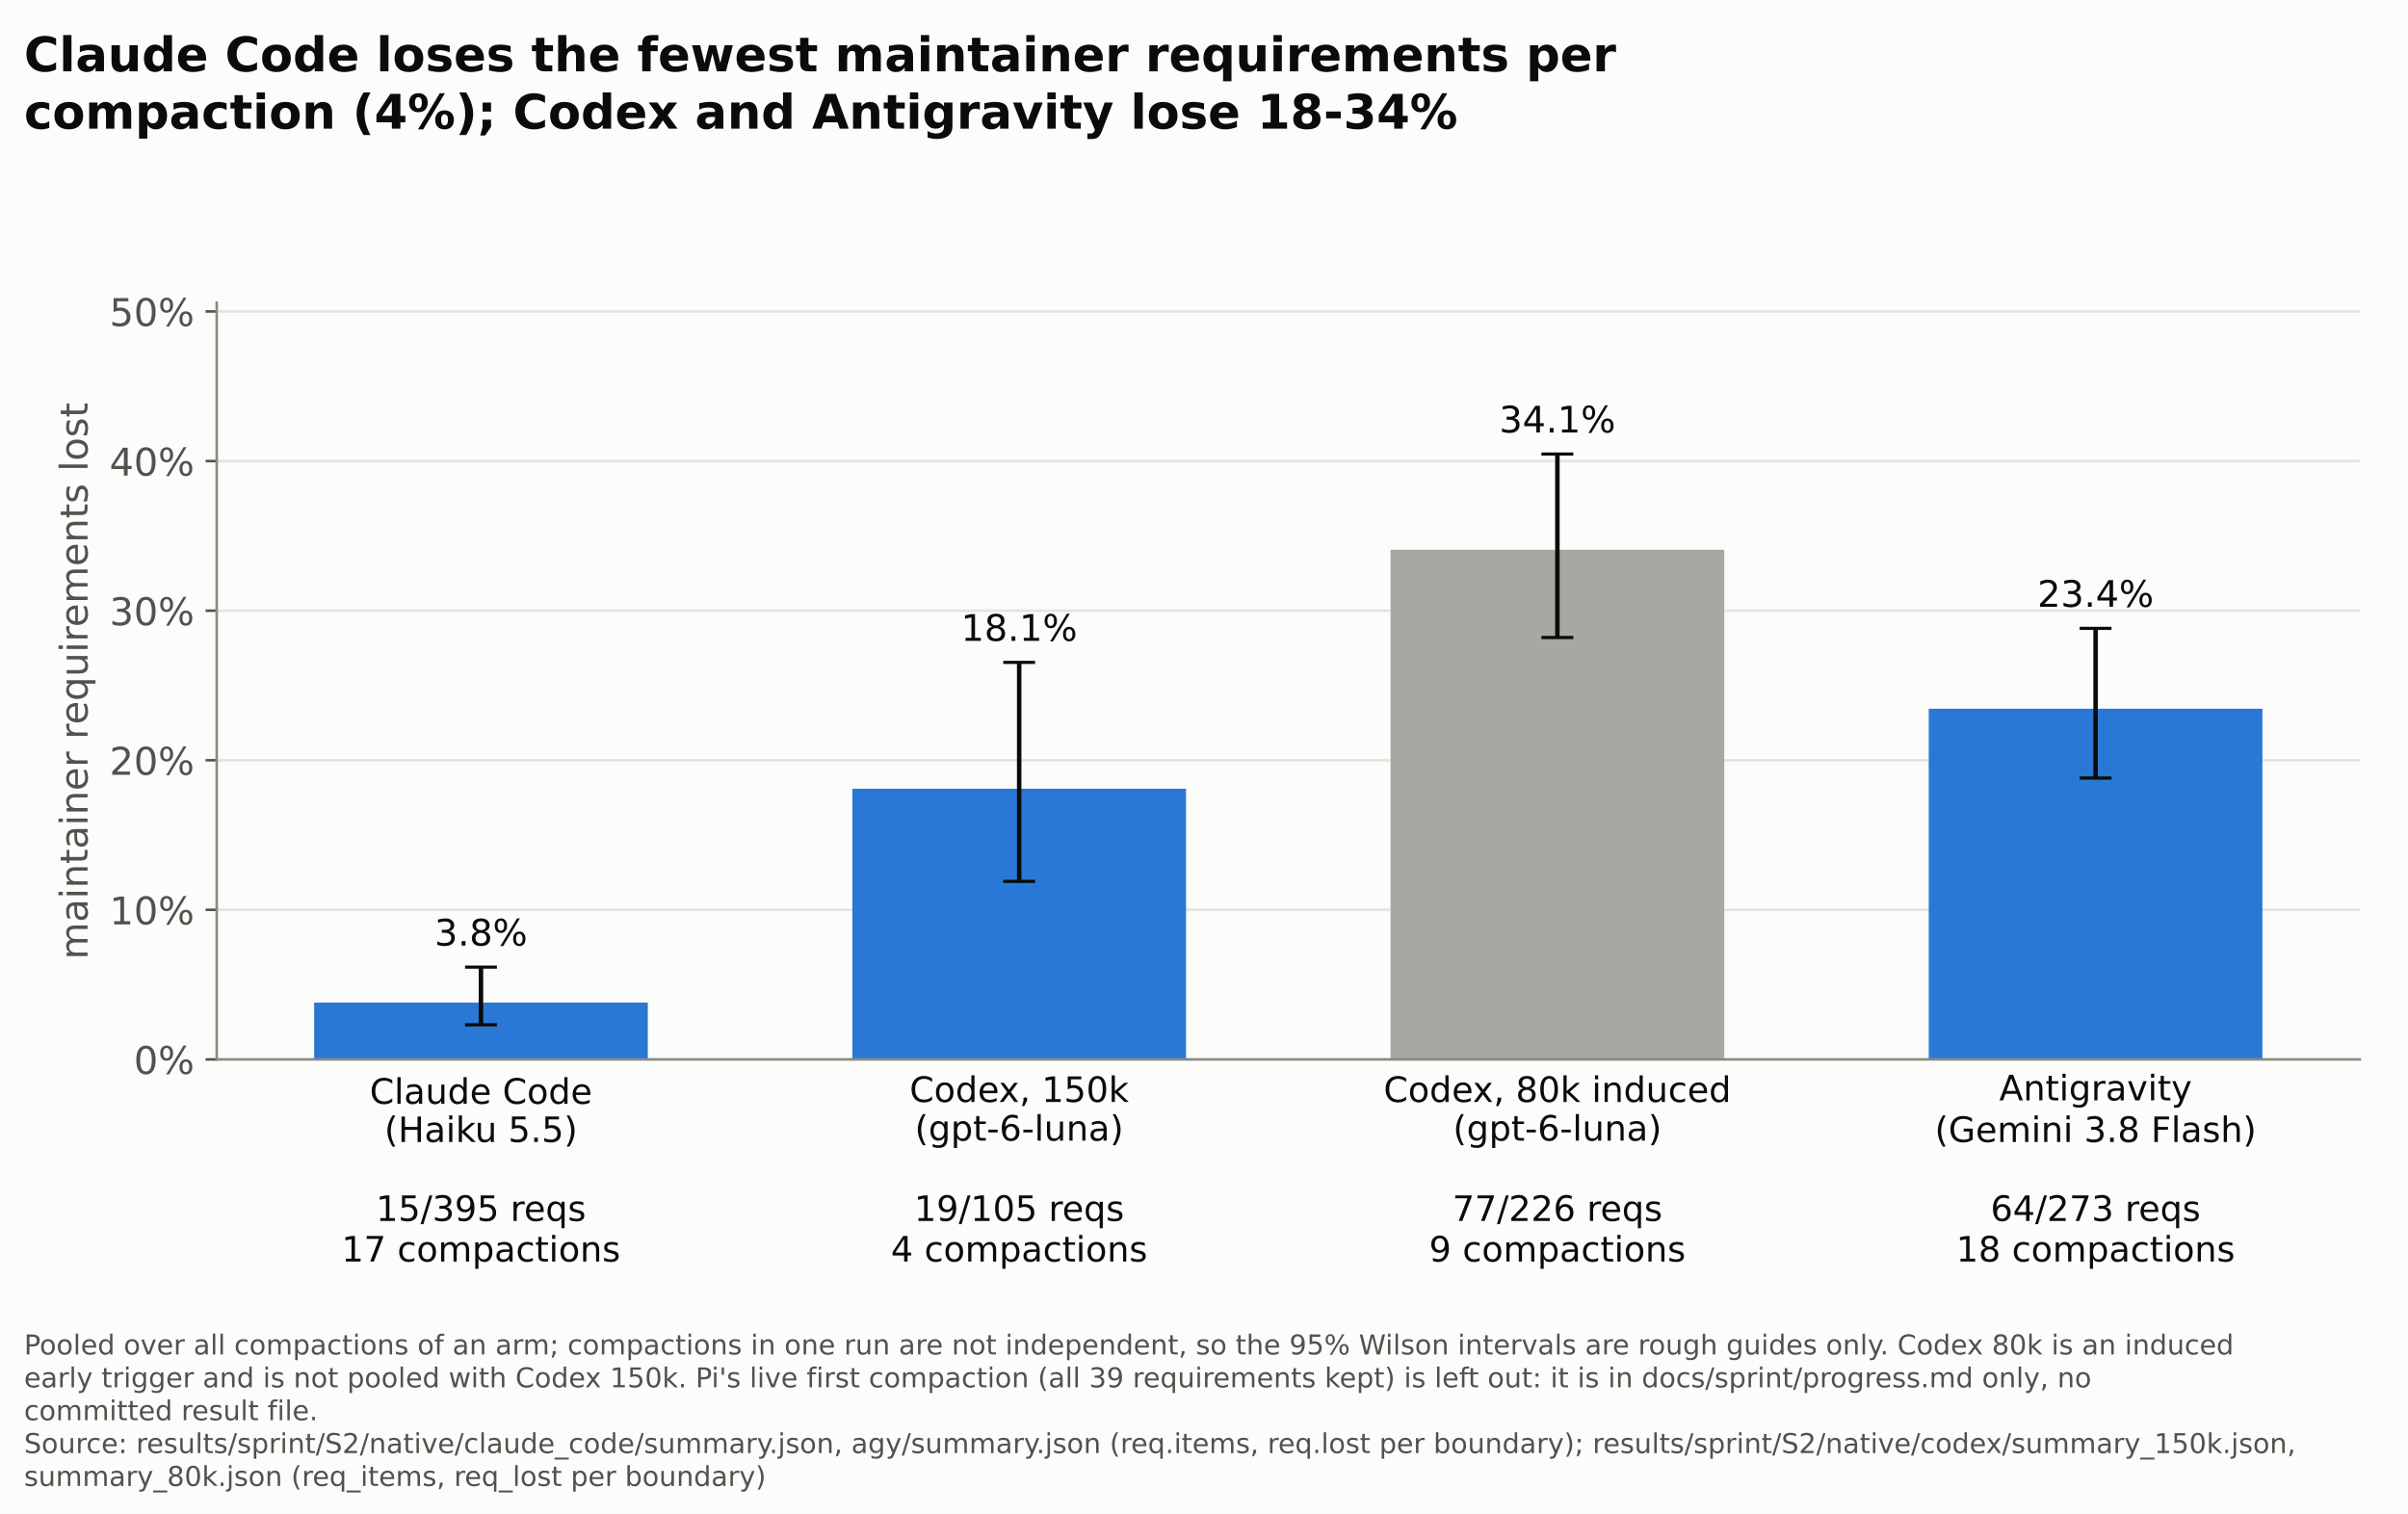
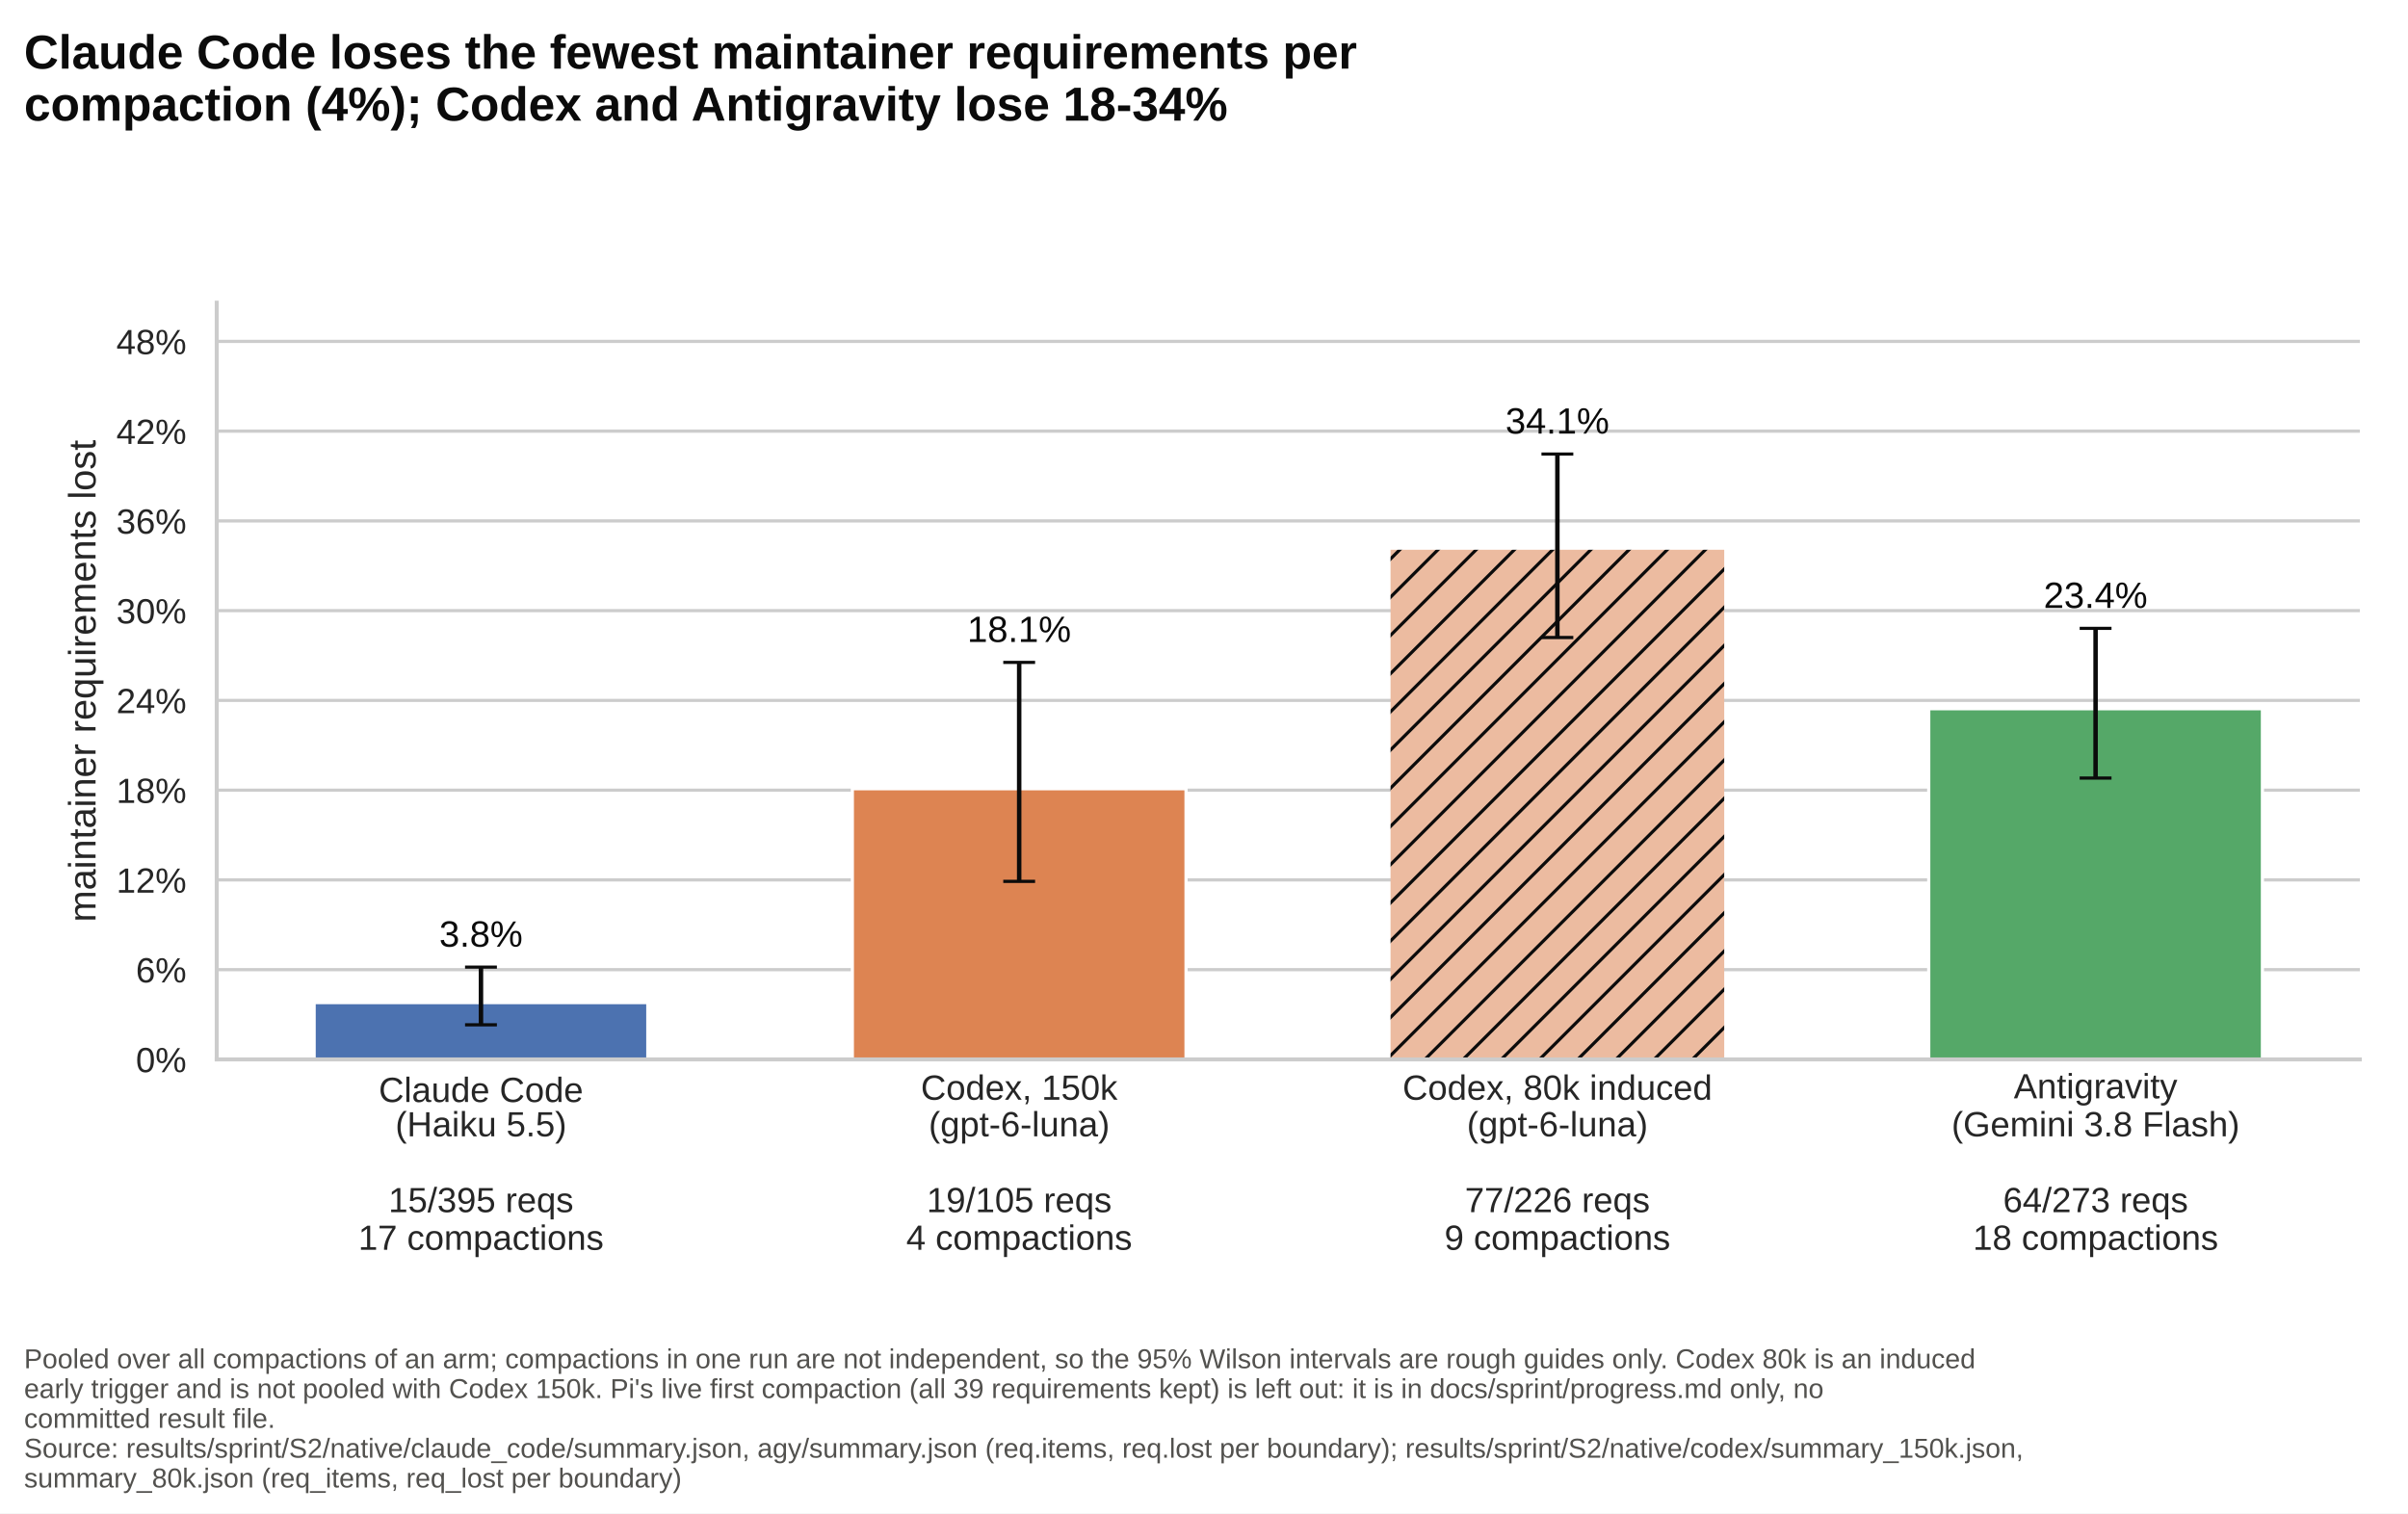
<svg xmlns="http://www.w3.org/2000/svg" xmlns:xlink="http://www.w3.org/1999/xlink" width="756pt" height="475.2pt" viewBox="0 0 756 475.2" version="1.1">
  <defs>
    <style type="text/css">*{stroke-linejoin: round; stroke-linecap: butt}</style>
  </defs>
  <g id="figure_1">
    <g id="patch_1">
-       <path d="M 0 475.2  L 756 475.2  L 756 0  L 0 0  z " style="fill: #fcfcfb" />
+       <path d="M 0 475.2  L 756 475.2  L 756 0  L 0 0  z " style="fill: #ffffff" />
    </g>
    <g id="axes_1">
      <g id="patch_2">
-         <path d="M 68.04 332.64  L 740.88 332.64  L 740.88 95.04  L 68.04 95.04  z " style="fill: #fcfcfb" />
+         <path d="M 68.04 332.64  L 740.88 332.64  L 740.88 95.04  L 68.04 95.04  z " style="fill: #ffffff" />
      </g>
      <g id="matplotlib.axis_1">
        <g id="xtick_1">
-           <g id="line2d_1" />
          <g id="text_1">
-             <text style="font-size: 11px; font-family: 'DejaVu Sans', 'Bitstream Vera Sans', 'Computer Modern Sans Serif', 'Lucida Grande', 'Verdana', 'Geneva', 'Lucid', 'Arial', 'Helvetica', 'Avant Garde', sans-serif; fill: #0b0b0b" transform="translate(116.0743 346.5659)">Claude Code</text>
-             <text style="font-size: 11px; font-family: 'DejaVu Sans', 'Bitstream Vera Sans', 'Computer Modern Sans Serif', 'Lucida Grande', 'Verdana', 'Geneva', 'Lucid', 'Arial', 'Helvetica', 'Avant Garde', sans-serif; fill: #0b0b0b" transform="translate(120.6823 358.5688)">(Haiku 5.5)</text>
-             <text style="font-size: 11px; font-family: 'DejaVu Sans', 'Bitstream Vera Sans', 'Computer Modern Sans Serif', 'Lucida Grande', 'Verdana', 'Geneva', 'Lucid', 'Arial', 'Helvetica', 'Avant Garde', sans-serif; fill: #0b0b0b" transform="translate(151.0044 367.765)" />
-             <text style="font-size: 11px; font-family: 'DejaVu Sans', 'Bitstream Vera Sans', 'Computer Modern Sans Serif', 'Lucida Grande', 'Verdana', 'Geneva', 'Lucid', 'Arial', 'Helvetica', 'Avant Garde', sans-serif; fill: #0b0b0b" transform="translate(118.0259 383.3532)">15/395 reqs</text>
-             <text style="font-size: 11px; font-family: 'DejaVu Sans', 'Bitstream Vera Sans', 'Computer Modern Sans Serif', 'Lucida Grande', 'Verdana', 'Geneva', 'Lucid', 'Arial', 'Helvetica', 'Avant Garde', sans-serif; fill: #0b0b0b" transform="translate(107.2245 396.1003)">17 compactions</text>
+             <text style="font-size: 11px; font-family: 'Arial', 'DejaVu Sans', 'Liberation Sans', 'Bitstream Vera Sans', sans-serif; fill: #262626" transform="translate(118.9008 346.0127)">Claude Code</text>
+             <text style="font-size: 11px; font-family: 'Arial', 'DejaVu Sans', 'Liberation Sans', 'Bitstream Vera Sans', sans-serif; fill: #262626" transform="translate(124.1077 356.7938)">(Haiku 5.5)</text>
+             <text style="font-size: 11px; font-family: 'Arial', 'DejaVu Sans', 'Liberation Sans', 'Bitstream Vera Sans', sans-serif; fill: #262626" transform="translate(151.0044 365.8193)" />
+             <text style="font-size: 11px; font-family: 'Arial', 'DejaVu Sans', 'Liberation Sans', 'Bitstream Vera Sans', sans-serif; fill: #262626" transform="translate(121.9576 380.6018)">15/395 reqs</text>
+             <text style="font-size: 11px; font-family: 'Arial', 'DejaVu Sans', 'Liberation Sans', 'Bitstream Vera Sans', sans-serif; fill: #262626" transform="translate(112.4855 392.4228)">17 compactions</text>
          </g>
        </g>
        <g id="xtick_2">
-           <g id="line2d_2" />
          <g id="text_2">
-             <text style="font-size: 11px; font-family: 'DejaVu Sans', 'Bitstream Vera Sans', 'Computer Modern Sans Serif', 'Lucida Grande', 'Verdana', 'Geneva', 'Lucid', 'Arial', 'Helvetica', 'Avant Garde', sans-serif; fill: #0b0b0b" transform="translate(285.5551 346.0048)">Codex, 150k</text>
-             <text style="font-size: 11px; font-family: 'DejaVu Sans', 'Bitstream Vera Sans', 'Computer Modern Sans Serif', 'Lucida Grande', 'Verdana', 'Geneva', 'Lucid', 'Arial', 'Helvetica', 'Avant Garde', sans-serif; fill: #0b0b0b" transform="translate(287.206 358.1503)">(gpt-6-luna)</text>
-             <text style="font-size: 11px; font-family: 'DejaVu Sans', 'Bitstream Vera Sans', 'Computer Modern Sans Serif', 'Lucida Grande', 'Verdana', 'Geneva', 'Lucid', 'Arial', 'Helvetica', 'Avant Garde', sans-serif; fill: #0b0b0b" transform="translate(319.9748 367.765)" />
-             <text style="font-size: 11px; font-family: 'DejaVu Sans', 'Bitstream Vera Sans', 'Computer Modern Sans Serif', 'Lucida Grande', 'Verdana', 'Geneva', 'Lucid', 'Arial', 'Helvetica', 'Avant Garde', sans-serif; fill: #0b0b0b" transform="translate(286.9963 383.3532)">19/105 reqs</text>
-             <text style="font-size: 11px; font-family: 'DejaVu Sans', 'Bitstream Vera Sans', 'Computer Modern Sans Serif', 'Lucida Grande', 'Verdana', 'Geneva', 'Lucid', 'Arial', 'Helvetica', 'Avant Garde', sans-serif; fill: #0b0b0b" transform="translate(279.6942 396.1003)">4 compactions</text>
+             <text style="font-size: 11px; font-family: 'Arial', 'DejaVu Sans', 'Liberation Sans', 'Bitstream Vera Sans', sans-serif; fill: #262626" transform="translate(289.0958 345.3011)">Codex, 150k</text>
+             <text style="font-size: 11px; font-family: 'Arial', 'DejaVu Sans', 'Liberation Sans', 'Bitstream Vera Sans', sans-serif; fill: #262626" transform="translate(291.5484 356.7938)">(gpt-6-luna)</text>
+             <text style="font-size: 11px; font-family: 'Arial', 'DejaVu Sans', 'Liberation Sans', 'Bitstream Vera Sans', sans-serif; fill: #262626" transform="translate(319.9748 365.8193)" />
+             <text style="font-size: 11px; font-family: 'Arial', 'DejaVu Sans', 'Liberation Sans', 'Bitstream Vera Sans', sans-serif; fill: #262626" transform="translate(290.9279 380.6018)">19/105 reqs</text>
+             <text style="font-size: 11px; font-family: 'Arial', 'DejaVu Sans', 'Liberation Sans', 'Bitstream Vera Sans', sans-serif; fill: #262626" transform="translate(284.5144 392.4065)">4 compactions</text>
          </g>
        </g>
        <g id="xtick_3">
-           <g id="line2d_3" />
          <g id="text_3">
-             <text style="font-size: 11px; font-family: 'DejaVu Sans', 'Bitstream Vera Sans', 'Computer Modern Sans Serif', 'Lucida Grande', 'Verdana', 'Geneva', 'Lucid', 'Arial', 'Helvetica', 'Avant Garde', sans-serif; fill: #0b0b0b" transform="translate(434.386 346.0048)">Codex, 80k induced</text>
-             <text style="font-size: 11px; font-family: 'DejaVu Sans', 'Bitstream Vera Sans', 'Computer Modern Sans Serif', 'Lucida Grande', 'Verdana', 'Geneva', 'Lucid', 'Arial', 'Helvetica', 'Avant Garde', sans-serif; fill: #0b0b0b" transform="translate(456.1764 358.1503)">(gpt-6-luna)</text>
-             <text style="font-size: 11px; font-family: 'DejaVu Sans', 'Bitstream Vera Sans', 'Computer Modern Sans Serif', 'Lucida Grande', 'Verdana', 'Geneva', 'Lucid', 'Arial', 'Helvetica', 'Avant Garde', sans-serif; fill: #0b0b0b" transform="translate(488.9452 367.765)" />
-             <text style="font-size: 11px; font-family: 'DejaVu Sans', 'Bitstream Vera Sans', 'Computer Modern Sans Serif', 'Lucida Grande', 'Verdana', 'Geneva', 'Lucid', 'Arial', 'Helvetica', 'Avant Garde', sans-serif; fill: #0b0b0b" transform="translate(455.9667 383.3532)">77/226 reqs</text>
-             <text style="font-size: 11px; font-family: 'DejaVu Sans', 'Bitstream Vera Sans', 'Computer Modern Sans Serif', 'Lucida Grande', 'Verdana', 'Geneva', 'Lucid', 'Arial', 'Helvetica', 'Avant Garde', sans-serif; fill: #0b0b0b" transform="translate(448.6646 396.1003)">9 compactions</text>
+             <text style="font-size: 11px; font-family: 'Arial', 'DejaVu Sans', 'Liberation Sans', 'Bitstream Vera Sans', sans-serif; fill: #262626" transform="translate(440.3321 345.3011)">Codex, 80k induced</text>
+             <text style="font-size: 11px; font-family: 'Arial', 'DejaVu Sans', 'Liberation Sans', 'Bitstream Vera Sans', sans-serif; fill: #262626" transform="translate(460.5188 356.7938)">(gpt-6-luna)</text>
+             <text style="font-size: 11px; font-family: 'Arial', 'DejaVu Sans', 'Liberation Sans', 'Bitstream Vera Sans', sans-serif; fill: #262626" transform="translate(488.9452 365.8193)" />
+             <text style="font-size: 11px; font-family: 'Arial', 'DejaVu Sans', 'Liberation Sans', 'Bitstream Vera Sans', sans-serif; fill: #262626" transform="translate(459.8983 380.6018)">77/226 reqs</text>
+             <text style="font-size: 11px; font-family: 'Arial', 'DejaVu Sans', 'Liberation Sans', 'Bitstream Vera Sans', sans-serif; fill: #262626" transform="translate(453.4848 392.4228)">9 compactions</text>
          </g>
        </g>
        <g id="xtick_4">
-           <g id="line2d_4" />
          <g id="text_4">
-             <text style="font-size: 11px; font-family: 'DejaVu Sans', 'Bitstream Vera Sans', 'Computer Modern Sans Serif', 'Lucida Grande', 'Verdana', 'Geneva', 'Lucid', 'Arial', 'Helvetica', 'Avant Garde', sans-serif; fill: #0b0b0b" transform="translate(627.6656 345.5003)">Antigravity</text>
-             <text style="font-size: 11px; font-family: 'DejaVu Sans', 'Bitstream Vera Sans', 'Computer Modern Sans Serif', 'Lucida Grande', 'Verdana', 'Geneva', 'Lucid', 'Arial', 'Helvetica', 'Avant Garde', sans-serif; fill: #0b0b0b" transform="translate(607.4238 358.5688)">(Gemini 3.8 Flash)</text>
-             <text style="font-size: 11px; font-family: 'DejaVu Sans', 'Bitstream Vera Sans', 'Computer Modern Sans Serif', 'Lucida Grande', 'Verdana', 'Geneva', 'Lucid', 'Arial', 'Helvetica', 'Avant Garde', sans-serif; fill: #0b0b0b" transform="translate(657.9156 367.765)" />
-             <text style="font-size: 11px; font-family: 'DejaVu Sans', 'Bitstream Vera Sans', 'Computer Modern Sans Serif', 'Lucida Grande', 'Verdana', 'Geneva', 'Lucid', 'Arial', 'Helvetica', 'Avant Garde', sans-serif; fill: #0b0b0b" transform="translate(624.937 383.3532)">64/273 reqs</text>
-             <text style="font-size: 11px; font-family: 'DejaVu Sans', 'Bitstream Vera Sans', 'Computer Modern Sans Serif', 'Lucida Grande', 'Verdana', 'Geneva', 'Lucid', 'Arial', 'Helvetica', 'Avant Garde', sans-serif; fill: #0b0b0b" transform="translate(614.1355 396.1003)">18 compactions</text>
+             <text style="font-size: 11px; font-family: 'Arial', 'DejaVu Sans', 'Liberation Sans', 'Bitstream Vera Sans', sans-serif; fill: #262626" transform="translate(632.24 344.8551)">Antigravity</text>
+             <text style="font-size: 11px; font-family: 'Arial', 'DejaVu Sans', 'Liberation Sans', 'Bitstream Vera Sans', sans-serif; fill: #262626" transform="translate(612.6832 356.7938)">(Gemini 3.8 Flash)</text>
+             <text style="font-size: 11px; font-family: 'Arial', 'DejaVu Sans', 'Liberation Sans', 'Bitstream Vera Sans', sans-serif; fill: #262626" transform="translate(657.9156 365.8193)" />
+             <text style="font-size: 11px; font-family: 'Arial', 'DejaVu Sans', 'Liberation Sans', 'Bitstream Vera Sans', sans-serif; fill: #262626" transform="translate(628.8687 380.6018)">64/273 reqs</text>
+             <text style="font-size: 11px; font-family: 'Arial', 'DejaVu Sans', 'Liberation Sans', 'Bitstream Vera Sans', sans-serif; fill: #262626" transform="translate(619.3966 392.4228)">18 compactions</text>
          </g>
        </g>
      </g>
      <g id="matplotlib.axis_2">
        <g id="ytick_1">
+           <g id="line2d_1">
+             <path d="M 68.04 332.64  L 740.88 332.64  " clip-path="url(#pf08547b535)" style="fill: none; stroke: #cccccc; stroke-linecap: round" />
+           </g>
+           <g id="text_5">
+             <text style="font-size: 11px; font-family: 'Arial', 'DejaVu Sans', 'Liberation Sans', 'Bitstream Vera Sans', sans-serif; text-anchor: end; fill: #262626" x="58.54" y="336.644" transform="rotate(-0 58.54 336.6442)">0%</text>
+           </g>
+         </g>
+         <g id="ytick_2">
+           <g id="line2d_2">
+             <path d="M 68.04 304.459  L 740.88 304.459  " clip-path="url(#pf08547b535)" style="fill: none; stroke: #cccccc; stroke-linecap: round" />
+           </g>
+           <g id="text_6">
+             <text style="font-size: 11px; font-family: 'Arial', 'DejaVu Sans', 'Liberation Sans', 'Bitstream Vera Sans', sans-serif; text-anchor: end; fill: #262626" x="58.54" y="308.463" transform="rotate(-0 58.54 308.4634)">6%</text>
+           </g>
+         </g>
+         <g id="ytick_3">
+           <g id="line2d_3">
+             <path d="M 68.04 276.278  L 740.88 276.278  " clip-path="url(#pf08547b535)" style="fill: none; stroke: #cccccc; stroke-linecap: round" />
+           </g>
+           <g id="text_7">
+             <text style="font-size: 11px; font-family: 'Arial', 'DejaVu Sans', 'Liberation Sans', 'Bitstream Vera Sans', sans-serif; text-anchor: end; fill: #262626" x="58.54" y="280.283" transform="rotate(-0 58.54 280.2826)">12%</text>
+           </g>
+         </g>
+         <g id="ytick_4">
+           <g id="line2d_4">
+             <path d="M 68.04 248.098  L 740.88 248.098  " clip-path="url(#pf08547b535)" style="fill: none; stroke: #cccccc; stroke-linecap: round" />
+           </g>
+           <g id="text_8">
+             <text style="font-size: 11px; font-family: 'Arial', 'DejaVu Sans', 'Liberation Sans', 'Bitstream Vera Sans', sans-serif; text-anchor: end; fill: #262626" x="58.54" y="252.102" transform="rotate(-0 58.54 252.1019)">18%</text>
+           </g>
+         </g>
+         <g id="ytick_5">
          <g id="line2d_5">
-             <path d="M 68.04 332.64  L 740.88 332.64  " clip-path="url(#pe71443eca2)" style="fill: none; stroke: #e4e3df; stroke-width: 0.8; stroke-linecap: square" />
-           </g>
+             <path d="M 68.04 219.917  L 740.88 219.917  " clip-path="url(#pf08547b535)" style="fill: none; stroke: #cccccc; stroke-linecap: round" />
+           </g>
+           <g id="text_9">
+             <text style="font-size: 11px; font-family: 'Arial', 'DejaVu Sans', 'Liberation Sans', 'Bitstream Vera Sans', sans-serif; text-anchor: end; fill: #262626" x="58.54" y="223.921" transform="rotate(-0 58.54 223.9211)">24%</text>
+           </g>
+         </g>
+         <g id="ytick_6">
          <g id="line2d_6">
-             <defs>
-               <path id="m75058d05b8" d="M 0 0  L -3.5 0  " style="stroke: #52514e; stroke-width: 0.8" />
-             </defs>
-             <g>
-               <use xlink:href="#m75058d05b8" x="68.04" y="332.64" style="fill: #52514e; stroke: #52514e; stroke-width: 0.8" />
-             </g>
-           </g>
-           <g id="text_5">
-             <text style="font-size: 12px; font-family: 'DejaVu Sans', 'Bitstream Vera Sans', 'Computer Modern Sans Serif', 'Lucida Grande', 'Verdana', 'Geneva', 'Lucid', 'Arial', 'Helvetica', 'Avant Garde', sans-serif; text-anchor: end; fill: #52514e" x="61.04" y="337.199" transform="rotate(-0 61.04 337.1986)">0%</text>
-           </g>
-         </g>
-         <g id="ytick_2">
+             <path d="M 68.04 191.736  L 740.88 191.736  " clip-path="url(#pf08547b535)" style="fill: none; stroke: #cccccc; stroke-linecap: round" />
+           </g>
+           <g id="text_10">
+             <text style="font-size: 11px; font-family: 'Arial', 'DejaVu Sans', 'Liberation Sans', 'Bitstream Vera Sans', sans-serif; text-anchor: end; fill: #262626" x="58.54" y="195.74" transform="rotate(-0 58.54 195.7403)">30%</text>
+           </g>
+         </g>
+         <g id="ytick_7">
          <g id="line2d_7">
-             <path d="M 68.04 285.672  L 740.88 285.672  " clip-path="url(#pe71443eca2)" style="fill: none; stroke: #e4e3df; stroke-width: 0.8; stroke-linecap: square" />
-           </g>
+             <path d="M 68.04 163.555  L 740.88 163.555  " clip-path="url(#pf08547b535)" style="fill: none; stroke: #cccccc; stroke-linecap: round" />
+           </g>
+           <g id="text_11">
+             <text style="font-size: 11px; font-family: 'Arial', 'DejaVu Sans', 'Liberation Sans', 'Bitstream Vera Sans', sans-serif; text-anchor: end; fill: #262626" x="58.54" y="167.56" transform="rotate(-0 58.54 167.5596)">36%</text>
+           </g>
+         </g>
+         <g id="ytick_8">
          <g id="line2d_8">
-             <g>
-               <use xlink:href="#m75058d05b8" x="68.04" y="285.672" style="fill: #52514e; stroke: #52514e; stroke-width: 0.8" />
-             </g>
-           </g>
-           <g id="text_6">
-             <text style="font-size: 12px; font-family: 'DejaVu Sans', 'Bitstream Vera Sans', 'Computer Modern Sans Serif', 'Lucida Grande', 'Verdana', 'Geneva', 'Lucid', 'Arial', 'Helvetica', 'Avant Garde', sans-serif; text-anchor: end; fill: #52514e" x="61.04" y="290.231" transform="rotate(-0 61.04 290.2307)">10%</text>
-           </g>
-         </g>
-         <g id="ytick_3">
+             <path d="M 68.04 135.375  L 740.88 135.375  " clip-path="url(#pf08547b535)" style="fill: none; stroke: #cccccc; stroke-linecap: round" />
+           </g>
+           <g id="text_12">
+             <text style="font-size: 11px; font-family: 'Arial', 'DejaVu Sans', 'Liberation Sans', 'Bitstream Vera Sans', sans-serif; text-anchor: end; fill: #262626" x="58.54" y="139.379" transform="rotate(-0 58.54 139.3788)">42%</text>
+           </g>
+         </g>
+         <g id="ytick_9">
          <g id="line2d_9">
-             <path d="M 68.04 238.704  L 740.88 238.704  " clip-path="url(#pe71443eca2)" style="fill: none; stroke: #e4e3df; stroke-width: 0.8; stroke-linecap: square" />
-           </g>
-           <g id="line2d_10">
-             <g>
-               <use xlink:href="#m75058d05b8" x="68.04" y="238.704" style="fill: #52514e; stroke: #52514e; stroke-width: 0.8" />
-             </g>
-           </g>
-           <g id="text_7">
-             <text style="font-size: 12px; font-family: 'DejaVu Sans', 'Bitstream Vera Sans', 'Computer Modern Sans Serif', 'Lucida Grande', 'Verdana', 'Geneva', 'Lucid', 'Arial', 'Helvetica', 'Avant Garde', sans-serif; text-anchor: end; fill: #52514e" x="61.04" y="243.263" transform="rotate(-0 61.04 243.2627)">20%</text>
-           </g>
-         </g>
-         <g id="ytick_4">
-           <g id="line2d_11">
-             <path d="M 68.04 191.736  L 740.88 191.736  " clip-path="url(#pe71443eca2)" style="fill: none; stroke: #e4e3df; stroke-width: 0.8; stroke-linecap: square" />
-           </g>
-           <g id="line2d_12">
-             <g>
-               <use xlink:href="#m75058d05b8" x="68.04" y="191.736" style="fill: #52514e; stroke: #52514e; stroke-width: 0.8" />
-             </g>
-           </g>
-           <g id="text_8">
-             <text style="font-size: 12px; font-family: 'DejaVu Sans', 'Bitstream Vera Sans', 'Computer Modern Sans Serif', 'Lucida Grande', 'Verdana', 'Geneva', 'Lucid', 'Arial', 'Helvetica', 'Avant Garde', sans-serif; text-anchor: end; fill: #52514e" x="61.04" y="196.295" transform="rotate(-0 61.04 196.2948)">30%</text>
-           </g>
-         </g>
-         <g id="ytick_5">
-           <g id="line2d_13">
-             <path d="M 68.04 144.768  L 740.88 144.768  " clip-path="url(#pe71443eca2)" style="fill: none; stroke: #e4e3df; stroke-width: 0.8; stroke-linecap: square" />
-           </g>
-           <g id="line2d_14">
-             <g>
-               <use xlink:href="#m75058d05b8" x="68.04" y="144.768" style="fill: #52514e; stroke: #52514e; stroke-width: 0.8" />
-             </g>
-           </g>
-           <g id="text_9">
-             <text style="font-size: 12px; font-family: 'DejaVu Sans', 'Bitstream Vera Sans', 'Computer Modern Sans Serif', 'Lucida Grande', 'Verdana', 'Geneva', 'Lucid', 'Arial', 'Helvetica', 'Avant Garde', sans-serif; text-anchor: end; fill: #52514e" x="61.04" y="149.327" transform="rotate(-0 61.04 149.3268)">40%</text>
-           </g>
-         </g>
-         <g id="ytick_6">
-           <g id="line2d_15">
-             <path d="M 68.04 97.8  L 740.88 97.8  " clip-path="url(#pe71443eca2)" style="fill: none; stroke: #e4e3df; stroke-width: 0.8; stroke-linecap: square" />
-           </g>
-           <g id="line2d_16">
-             <g>
-               <use xlink:href="#m75058d05b8" x="68.04" y="97.8" style="fill: #52514e; stroke: #52514e; stroke-width: 0.8" />
-             </g>
-           </g>
-           <g id="text_10">
-             <text style="font-size: 12px; font-family: 'DejaVu Sans', 'Bitstream Vera Sans', 'Computer Modern Sans Serif', 'Lucida Grande', 'Verdana', 'Geneva', 'Lucid', 'Arial', 'Helvetica', 'Avant Garde', sans-serif; text-anchor: end; fill: #52514e" x="61.04" y="102.359" transform="rotate(-0 61.04 102.3589)">50%</text>
-           </g>
-         </g>
-         <g id="text_11">
-           <text style="font-size: 12px; font-family: 'DejaVu Sans', 'Bitstream Vera Sans', 'Computer Modern Sans Serif', 'Lucida Grande', 'Verdana', 'Geneva', 'Lucid', 'Arial', 'Helvetica', 'Avant Garde', sans-serif; text-anchor: middle; fill: #52514e" x="27.485" y="213.84" transform="rotate(-90 27.48531 213.84)">maintainer requirements lost</text>
+             <path d="M 68.04 107.194  L 740.88 107.194  " clip-path="url(#pf08547b535)" style="fill: none; stroke: #cccccc; stroke-linecap: round" />
+           </g>
+           <g id="text_13">
+             <text style="font-size: 11px; font-family: 'Arial', 'DejaVu Sans', 'Liberation Sans', 'Bitstream Vera Sans', sans-serif; text-anchor: end; fill: #262626" x="58.54" y="111.198" transform="rotate(-0 58.54 111.198)">48%</text>
+           </g>
+         </g>
+         <g id="text_14">
+           <text style="font-size: 12px; font-family: 'Arial', 'DejaVu Sans', 'Liberation Sans', 'Bitstream Vera Sans', sans-serif; text-anchor: middle; fill: #262626" x="29.999" y="213.84" transform="rotate(-90 29.99914 213.84)">maintainer requirements lost</text>
        </g>
      </g>
      <g id="patch_3">
-         <path d="M 98.624 332.64  L 203.385 332.64  L 203.385 314.804  L 98.624 314.804  z " clip-path="url(#pe71443eca2)" style="fill: #2a78d6" />
+         <path d="M 98.624 332.64  L 203.385 332.64  L 203.385 314.804  L 98.624 314.804  z " clip-path="url(#pf08547b535)" style="fill: #4c72b0; stroke: #ffffff; stroke-linejoin: miter" />
      </g>
      <g id="patch_4">
-         <path d="M 267.594 332.64  L 372.356 332.64  L 372.356 247.65  L 267.594 247.65  z " clip-path="url(#pe71443eca2)" style="fill: #2a78d6" />
+         <path d="M 267.594 332.64  L 372.356 332.64  L 372.356 247.65  L 267.594 247.65  z " clip-path="url(#pf08547b535)" style="fill: #dd8452; stroke: #ffffff; stroke-linejoin: miter" />
      </g>
      <g id="patch_5">
-         <path d="M 436.564 332.64  L 541.326 332.64  L 541.326 172.616  L 436.564 172.616  z " clip-path="url(#pe71443eca2)" style="fill: #a8a7a1" />
+         <path d="M 436.564 332.64  L 541.326 332.64  L 541.326 172.616  L 436.564 172.616  z " clip-path="url(#pf08547b535)" style="fill: url(#h2392bffddb)" />
      </g>
      <g id="patch_6">
-         <path d="M 605.535 332.64  L 710.296 332.64  L 710.296 222.532  L 605.535 222.532  z " clip-path="url(#pe71443eca2)" style="fill: #2a78d6" />
+         <path d="M 605.535 332.64  L 710.296 332.64  L 710.296 222.532  L 605.535 222.532  z " clip-path="url(#pf08547b535)" style="fill: #55a868; stroke: #ffffff; stroke-linejoin: miter" />
      </g>
      <g id="patch_7">
-         <path d="M 68.04 332.64  L 68.04 95.04  " style="fill: none; stroke: #8a8984; stroke-width: 0.8; stroke-linejoin: miter; stroke-linecap: square" />
+         <path d="M 68.04 332.64  L 68.04 95.04  " style="fill: none; stroke: #cccccc; stroke-width: 1.25; stroke-linejoin: miter; stroke-linecap: square" />
      </g>
      <g id="patch_8">
-         <path d="M 68.04 332.64  L 740.88 332.64  " style="fill: none; stroke: #8a8984; stroke-width: 0.8; stroke-linejoin: miter; stroke-linecap: square" />
+         <path d="M 68.04 332.64  L 740.88 332.64  " style="fill: none; stroke: #cccccc; stroke-width: 1.25; stroke-linejoin: miter; stroke-linecap: square" />
      </g>
      <g id="LineCollection_1">
-         <path d="M 151.004 321.769  L 151.004 303.659  " clip-path="url(#pe71443eca2)" style="fill: none; stroke: #0b0b0b; stroke-width: 1.4" />
+         <path d="M 151.004 321.769  L 151.004 303.659  " clip-path="url(#pf08547b535)" style="fill: none; stroke: #0b0b0b; stroke-width: 1.4" />
+       </g>
+       <g id="line2d_10">
+         <defs>
+           <path id="m27b2b98b20" d="M 5 0  L -5 -0  " style="stroke: #0b0b0b" />
+         </defs>
+         <g clip-path="url(#pf08547b535)">
+           <use xlink:href="#m27b2b98b20" x="151.004" y="321.769" style="fill: #4c72b0; stroke: #0b0b0b" />
+         </g>
+       </g>
+       <g id="line2d_11">
+         <g clip-path="url(#pf08547b535)">
+           <use xlink:href="#m27b2b98b20" x="151.004" y="303.659" style="fill: #4c72b0; stroke: #0b0b0b" />
+         </g>
+       </g>
+       <g id="text_15">
+         <text style="font-size: 11.5px; font-family: 'Arial', 'DejaVu Sans', 'Liberation Sans', 'Bitstream Vera Sans', sans-serif; text-anchor: middle; fill: #0b0b0b" x="151.004" y="297.239" transform="rotate(-0 151.0044 297.2388)">3.8%</text>
+       </g>
+       <g id="LineCollection_2">
+         <path d="M 319.975 276.741  L 319.975 207.982  " clip-path="url(#pf08547b535)" style="fill: none; stroke: #0b0b0b; stroke-width: 1.4" />
+       </g>
+       <g id="line2d_12">
+         <g clip-path="url(#pf08547b535)">
+           <use xlink:href="#m27b2b98b20" x="319.975" y="276.741" style="fill: #4c72b0; stroke: #0b0b0b" />
+         </g>
+       </g>
+       <g id="line2d_13">
+         <g clip-path="url(#pf08547b535)">
+           <use xlink:href="#m27b2b98b20" x="319.975" y="207.982" style="fill: #4c72b0; stroke: #0b0b0b" />
+         </g>
+       </g>
+       <g id="text_16">
+         <text style="font-size: 11.5px; font-family: 'Arial', 'DejaVu Sans', 'Liberation Sans', 'Bitstream Vera Sans', sans-serif; text-anchor: middle; fill: #0b0b0b" x="319.975" y="201.562" transform="rotate(-0 319.9748 201.5618)">18.1%</text>
+       </g>
+       <g id="LineCollection_3">
+         <path d="M 488.945 200.172  L 488.945 142.56  " clip-path="url(#pf08547b535)" style="fill: none; stroke: #0b0b0b; stroke-width: 1.4" />
+       </g>
+       <g id="line2d_14">
+         <g clip-path="url(#pf08547b535)">
+           <use xlink:href="#m27b2b98b20" x="488.945" y="200.172" style="fill: #4c72b0; stroke: #0b0b0b" />
+         </g>
+       </g>
+       <g id="line2d_15">
+         <g clip-path="url(#pf08547b535)">
+           <use xlink:href="#m27b2b98b20" x="488.945" y="142.56" style="fill: #4c72b0; stroke: #0b0b0b" />
+         </g>
+       </g>
+       <g id="text_17">
+         <text style="font-size: 11.5px; font-family: 'Arial', 'DejaVu Sans', 'Liberation Sans', 'Bitstream Vera Sans', sans-serif; text-anchor: middle; fill: #0b0b0b" x="488.945" y="136.14" transform="rotate(-0 488.9452 136.1398)">34.1%</text>
+       </g>
+       <g id="LineCollection_4">
+         <path d="M 657.916 244.304  L 657.916 197.298  " clip-path="url(#pf08547b535)" style="fill: none; stroke: #0b0b0b; stroke-width: 1.4" />
+       </g>
+       <g id="line2d_16">
+         <g clip-path="url(#pf08547b535)">
+           <use xlink:href="#m27b2b98b20" x="657.916" y="244.304" style="fill: #4c72b0; stroke: #0b0b0b" />
+         </g>
      </g>
      <g id="line2d_17">
-         <defs>
-           <path id="m5cd3ffda30" d="M 5 0  L -5 -0  " style="stroke: #0b0b0b" />
-         </defs>
-         <g clip-path="url(#pe71443eca2)">
-           <use xlink:href="#m5cd3ffda30" x="151.004" y="321.769" style="fill: #1f77b4; stroke: #0b0b0b" />
-         </g>
-       </g>
-       <g id="line2d_18">
-         <g clip-path="url(#pe71443eca2)">
-           <use xlink:href="#m5cd3ffda30" x="151.004" y="303.659" style="fill: #1f77b4; stroke: #0b0b0b" />
-         </g>
-       </g>
-       <g id="text_12">
-         <text style="font-size: 11.5px; font-family: 'DejaVu Sans', 'Bitstream Vera Sans', 'Computer Modern Sans Serif', 'Lucida Grande', 'Verdana', 'Geneva', 'Lucid', 'Arial', 'Helvetica', 'Avant Garde', sans-serif; text-anchor: middle; fill: #0b0b0b" x="151.004" y="296.896" transform="rotate(-0 151.0044 296.8962)">3.8%</text>
-       </g>
-       <g id="LineCollection_2">
-         <path d="M 319.975 276.741  L 319.975 207.982  " clip-path="url(#pe71443eca2)" style="fill: none; stroke: #0b0b0b; stroke-width: 1.4" />
-       </g>
-       <g id="line2d_19">
-         <g clip-path="url(#pe71443eca2)">
-           <use xlink:href="#m5cd3ffda30" x="319.975" y="276.741" style="fill: #1f77b4; stroke: #0b0b0b" />
-         </g>
-       </g>
-       <g id="line2d_20">
-         <g clip-path="url(#pe71443eca2)">
-           <use xlink:href="#m5cd3ffda30" x="319.975" y="207.982" style="fill: #1f77b4; stroke: #0b0b0b" />
-         </g>
-       </g>
-       <g id="text_13">
-         <text style="font-size: 11.5px; font-family: 'DejaVu Sans', 'Bitstream Vera Sans', 'Computer Modern Sans Serif', 'Lucida Grande', 'Verdana', 'Geneva', 'Lucid', 'Arial', 'Helvetica', 'Avant Garde', sans-serif; text-anchor: middle; fill: #0b0b0b" x="319.975" y="201.219" transform="rotate(-0 319.9748 201.2193)">18.1%</text>
-       </g>
-       <g id="LineCollection_3">
-         <path d="M 488.945 200.172  L 488.945 142.56  " clip-path="url(#pe71443eca2)" style="fill: none; stroke: #0b0b0b; stroke-width: 1.4" />
-       </g>
-       <g id="line2d_21">
-         <g clip-path="url(#pe71443eca2)">
-           <use xlink:href="#m5cd3ffda30" x="488.945" y="200.172" style="fill: #1f77b4; stroke: #0b0b0b" />
-         </g>
-       </g>
-       <g id="line2d_22">
-         <g clip-path="url(#pe71443eca2)">
-           <use xlink:href="#m5cd3ffda30" x="488.945" y="142.56" style="fill: #1f77b4; stroke: #0b0b0b" />
-         </g>
-       </g>
-       <g id="text_14">
-         <text style="font-size: 11.5px; font-family: 'DejaVu Sans', 'Bitstream Vera Sans', 'Computer Modern Sans Serif', 'Lucida Grande', 'Verdana', 'Geneva', 'Lucid', 'Arial', 'Helvetica', 'Avant Garde', sans-serif; text-anchor: middle; fill: #0b0b0b" x="488.945" y="135.797" transform="rotate(-0 488.9452 135.7973)">34.1%</text>
-       </g>
-       <g id="LineCollection_4">
-         <path d="M 657.916 244.304  L 657.916 197.298  " clip-path="url(#pe71443eca2)" style="fill: none; stroke: #0b0b0b; stroke-width: 1.4" />
-       </g>
-       <g id="line2d_23">
-         <g clip-path="url(#pe71443eca2)">
-           <use xlink:href="#m5cd3ffda30" x="657.916" y="244.304" style="fill: #1f77b4; stroke: #0b0b0b" />
-         </g>
-       </g>
-       <g id="line2d_24">
-         <g clip-path="url(#pe71443eca2)">
-           <use xlink:href="#m5cd3ffda30" x="657.916" y="197.298" style="fill: #1f77b4; stroke: #0b0b0b" />
-         </g>
-       </g>
-       <g id="text_15">
-         <text style="font-size: 11.5px; font-family: 'DejaVu Sans', 'Bitstream Vera Sans', 'Computer Modern Sans Serif', 'Lucida Grande', 'Verdana', 'Geneva', 'Lucid', 'Arial', 'Helvetica', 'Avant Garde', sans-serif; text-anchor: middle; fill: #0b0b0b" x="657.916" y="190.535" transform="rotate(-0 657.9156 190.5355)">23.4%</text>
-       </g>
-     </g>
-     <g id="text_16">
-       <text style="font-weight: 700; font-size: 15px; font-family: 'DejaVu Sans', 'Bitstream Vera Sans', 'Computer Modern Sans Serif', 'Lucida Grande', 'Verdana', 'Geneva', 'Lucid', 'Arial', 'Helvetica', 'Avant Garde', sans-serif; fill: #0b0b0b" transform="translate(7.56 22.40312)">Claude Code loses the fewest maintainer requirements per</text>
-       <text style="font-weight: 700; font-size: 15px; font-family: 'DejaVu Sans', 'Bitstream Vera Sans', 'Computer Modern Sans Serif', 'Lucida Grande', 'Verdana', 'Geneva', 'Lucid', 'Arial', 'Helvetica', 'Avant Garde', sans-serif; fill: #0b0b0b" transform="translate(7.56 40.40722)">compaction (4%); Codex and Antigravity lose 18-34%</text>
-     </g>
-     <g id="text_17">
-       <text style="font-size: 8.6px; font-family: 'DejaVu Sans', 'Bitstream Vera Sans', 'Computer Modern Sans Serif', 'Lucida Grande', 'Verdana', 'Geneva', 'Lucid', 'Arial', 'Helvetica', 'Avant Garde', sans-serif; fill: #52514e" transform="translate(7.56 425.2813)">Pooled over all compactions of an arm; compactions in one run are not independent, so the 95% Wilson intervals are rough guides only. Codex 80k is an induced</text>
-       <text style="font-size: 8.6px; font-family: 'DejaVu Sans', 'Bitstream Vera Sans', 'Computer Modern Sans Serif', 'Lucida Grande', 'Verdana', 'Geneva', 'Lucid', 'Arial', 'Helvetica', 'Avant Garde', sans-serif; fill: #52514e" transform="translate(7.56 435.6037)">early trigger and is not pooled with Codex 150k. Pi's live first compaction (all 39 requirements kept) is left out: it is in docs/sprint/progress.md only, no</text>
-       <text style="font-size: 8.6px; font-family: 'DejaVu Sans', 'Bitstream Vera Sans', 'Computer Modern Sans Serif', 'Lucida Grande', 'Verdana', 'Geneva', 'Lucid', 'Arial', 'Helvetica', 'Avant Garde', sans-serif; fill: #52514e" transform="translate(7.56 445.926)">committed result file.</text>
-       <text style="font-size: 8.6px; font-family: 'DejaVu Sans', 'Bitstream Vera Sans', 'Computer Modern Sans Serif', 'Lucida Grande', 'Verdana', 'Geneva', 'Lucid', 'Arial', 'Helvetica', 'Avant Garde', sans-serif; fill: #52514e" transform="translate(7.56 456.2484)">Source: results/sprint/S2/native/claude_code/summary.json, agy/summary.json (req.items, req.lost per boundary); results/sprint/S2/native/codex/summary_150k.json,</text>
-       <text style="font-size: 8.6px; font-family: 'DejaVu Sans', 'Bitstream Vera Sans', 'Computer Modern Sans Serif', 'Lucida Grande', 'Verdana', 'Geneva', 'Lucid', 'Arial', 'Helvetica', 'Avant Garde', sans-serif; fill: #52514e" transform="translate(7.56 466.5707)">summary_80k.json (req_items, req_lost per boundary)</text>
+         <g clip-path="url(#pf08547b535)">
+           <use xlink:href="#m27b2b98b20" x="657.916" y="197.298" style="fill: #4c72b0; stroke: #0b0b0b" />
+         </g>
+       </g>
+       <g id="text_18">
+         <text style="font-size: 11.5px; font-family: 'Arial', 'DejaVu Sans', 'Liberation Sans', 'Bitstream Vera Sans', sans-serif; text-anchor: middle; fill: #0b0b0b" x="657.916" y="190.878" transform="rotate(-0 657.9156 190.878)">23.4%</text>
+       </g>
+     </g>
+     <g id="text_19">
+       <text style="font-weight: 700; font-size: 15px; font-family: 'Arial', 'DejaVu Sans', 'Liberation Sans', 'Bitstream Vera Sans', sans-serif; fill: #0b0b0b" transform="translate(7.56 21.54868)">Claude Code loses the fewest maintainer requirements per</text>
+       <text style="font-weight: 700; font-size: 15px; font-family: 'Arial', 'DejaVu Sans', 'Liberation Sans', 'Bitstream Vera Sans', sans-serif; fill: #0b0b0b" transform="translate(7.56 37.87436)">compaction (4%); Codex and Antigravity lose 18-34%</text>
+     </g>
+     <g id="text_20">
+       <text style="font-size: 8.6px; font-family: 'Arial', 'DejaVu Sans', 'Liberation Sans', 'Bitstream Vera Sans', sans-serif; fill: #52514e" transform="translate(7.56 429.6023)">Pooled over all compactions of an arm; compactions in one run are not independent, so the 95% Wilson intervals are rough guides only. Codex 80k is an induced</text>
+       <text style="font-size: 8.6px; font-family: 'Arial', 'DejaVu Sans', 'Liberation Sans', 'Bitstream Vera Sans', sans-serif; fill: #52514e" transform="translate(7.56 438.9625)">early trigger and is not pooled with Codex 150k. Pi's live first compaction (all 39 requirements kept) is left out: it is in docs/sprint/progress.md only, no</text>
+       <text style="font-size: 8.6px; font-family: 'Arial', 'DejaVu Sans', 'Liberation Sans', 'Bitstream Vera Sans', sans-serif; fill: #52514e" transform="translate(7.56 448.3227)">committed result file.</text>
+       <text style="font-size: 8.6px; font-family: 'Arial', 'DejaVu Sans', 'Liberation Sans', 'Bitstream Vera Sans', sans-serif; fill: #52514e" transform="translate(7.56 457.6828)">Source: results/sprint/S2/native/claude_code/summary.json, agy/summary.json (req.items, req.lost per boundary); results/sprint/S2/native/codex/summary_150k.json,</text>
+       <text style="font-size: 8.6px; font-family: 'Arial', 'DejaVu Sans', 'Liberation Sans', 'Bitstream Vera Sans', sans-serif; fill: #52514e" transform="translate(7.56 467.043)">summary_80k.json (req_items, req_lost per boundary)</text>
    </g>
  </g>
  <defs>
-     <clipPath id="pe71443eca2">
+     <clipPath id="pf08547b535">
      <rect x="68.04" y="95.04" width="672.84" height="237.6" />
    </clipPath>
  </defs>
+   <defs>
+     <pattern id="h2392bffddb" patternUnits="userSpaceOnUse" x="0" y="0" width="72" height="72">
+       <rect x="0" y="0" width="73" height="73" fill="#ecbba0" />
+       <path d="M -36 36  L 36 -36  M -30 42  L 42 -30  M -24 48  L 48 -24  M -18 54  L 54 -18  M -12 60  L 60 -12  M -6 66  L 66 -6  M 0 72  L 72 0  M 6 78  L 78 6  M 12 84  L 84 12  M 18 90  L 90 18  M 24 96  L 96 24  M 30 102  L 102 30  M 36 108  L 108 36  " style="fill: #0b0b0b; stroke: #0b0b0b; stroke-width: 1.0; stroke-linecap: butt; stroke-linejoin: miter" />
+     </pattern>
+   </defs>
</svg>
